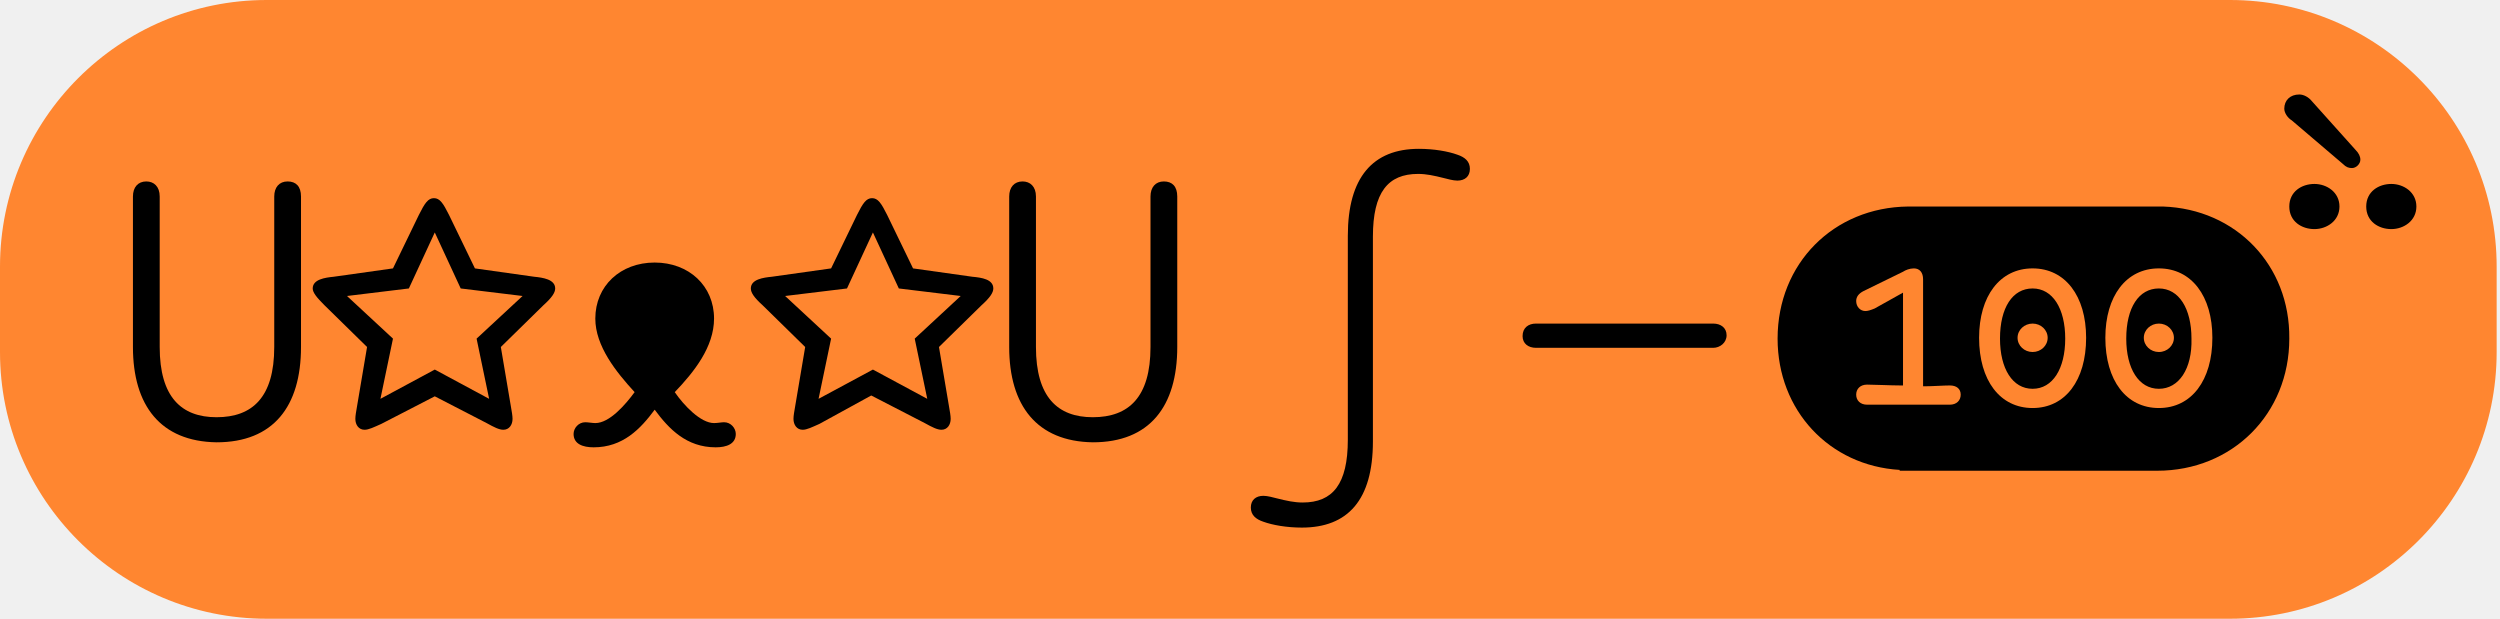
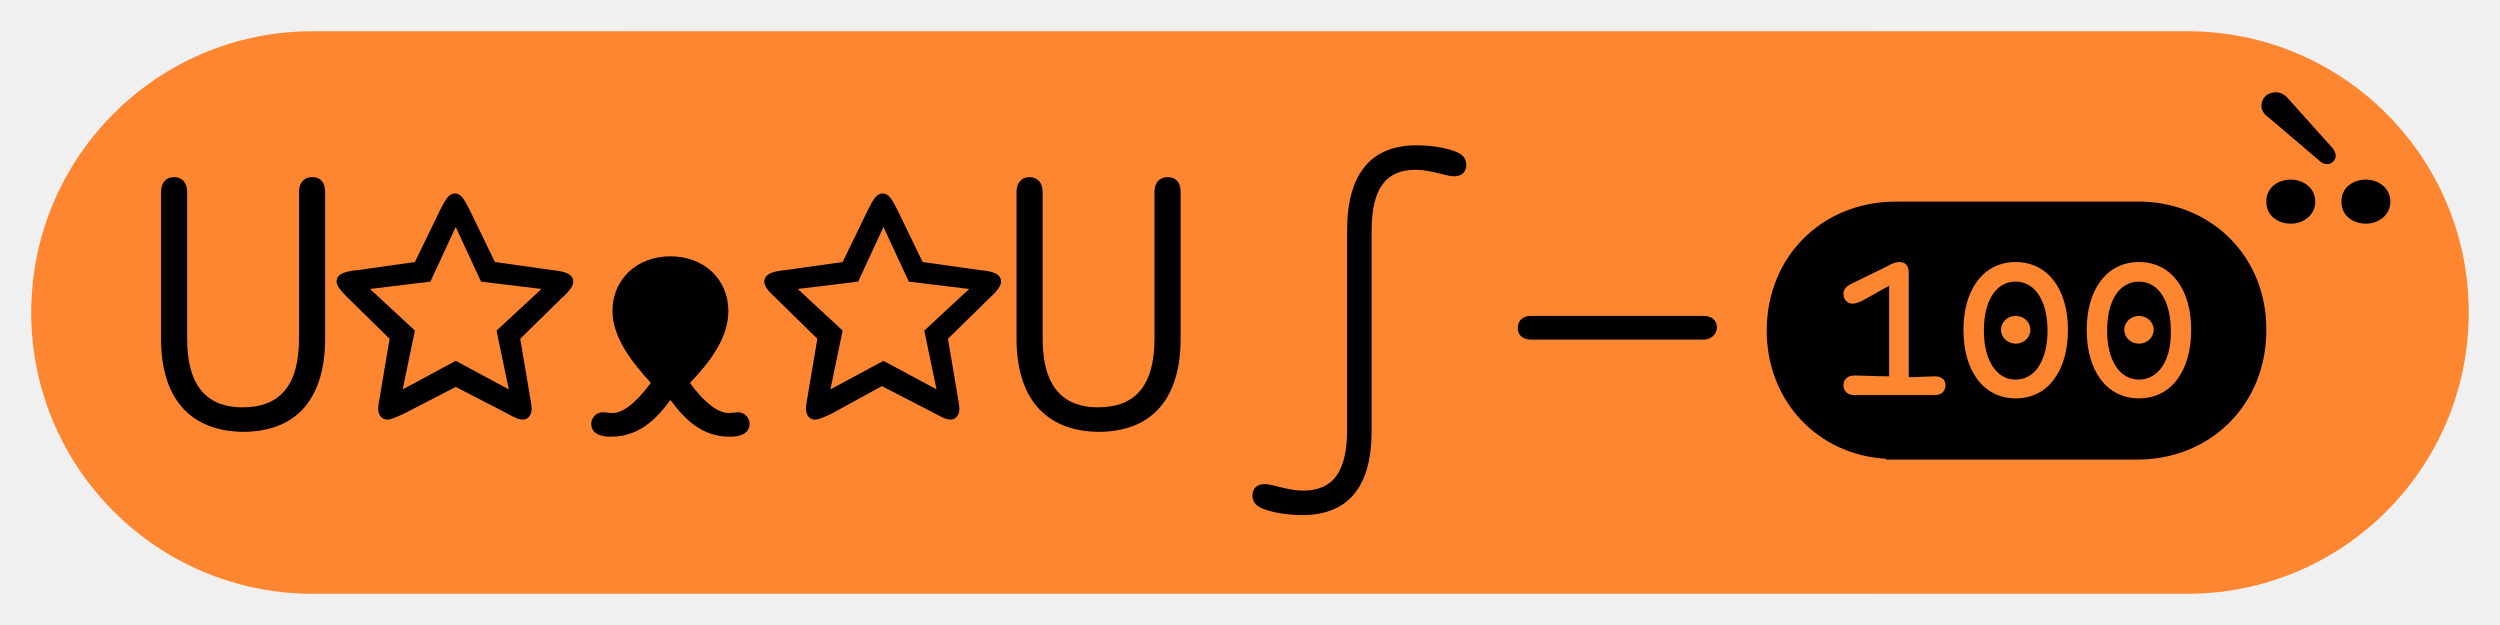
- <svg xmlns="http://www.w3.org/2000/svg" width="299" height="74" viewBox="0 0 299 74" fill="none">
-   <g clip-path="url(#clip0_1874_1476)">
-     <path d="M266.7 0C284.3 0 298.6 14.3 298.6 31.9V42.1C298.6 59.7 284.3 74 266.7 74H31.9C14.3 74 0 59.7 0 42.1V31.9C0 14.3 14.3 0 31.9 0H266.7Z" fill="#FF8630" />
-     <path d="M15.9 41.5V23.5C15.9 22.4 16.5 21.7 17.5 21.7C18.4 21.7 19.1 22.3 19.1 23.5V41.5C19.1 47.5 21.7 49.9 25.9 49.9C30.2 49.9 32.8 47.5 32.8 41.5V23.5C32.8 22.4 33.4 21.7 34.4 21.7C35.4 21.7 36 22.3 36 23.5V41.5C36 48.6 32.7 52.9 25.9 52.9C19.2 52.8 15.9 48.5 15.9 41.5Z" fill="black" />
-     <path d="M43.6 51.4C42.9 51.4 42.5 50.8 42.5 50.1C42.5 49.7 42.6 49.2 42.7 48.6L43.9 41.5L38.8 36.5C37.9 35.6 37.4 35 37.4 34.5C37.4 33.4 38.9 33.2 39.9 33.1L47 32.1L50.1 25.7C50.8 24.3 51.2 23.7 51.9 23.7C52.6 23.7 53 24.3 53.7 25.7L56.8 32.1L63.9 33.1C64.9 33.2 66.4 33.4 66.4 34.5C66.4 35 66 35.6 65 36.5L59.9 41.5L61.1 48.6C61.2 49.2 61.3 49.7 61.3 50.1C61.3 50.8 60.9 51.4 60.2 51.4C59.7 51.4 59.1 51.1 58.2 50.6L52 47.4L45.6 50.7C44.7 51.1 44.1 51.4 43.6 51.4ZM57 40.5L62.5 35.4L55.1 34.5L52 27.8L48.9 34.5L41.5 35.4L47 40.5L45.5 47.7L52 44.2L58.5 47.7L57 40.5Z" fill="black" />
-     <path d="M68.6 51.9C68.6 51.2 69.2 50.5 70 50.5C70.3 50.5 70.9 50.6 71.2 50.6C72.9 50.6 74.8 48.4 75.9 46.9C73.7 44.5 71.2 41.4 71.2 38.1C71.2 34.2 74.2 31.4 78.3 31.4C82.4 31.4 85.4 34.2 85.4 38.1C85.4 41.5 83 44.5 80.7 46.9C81.8 48.5 83.8 50.6 85.4 50.6C85.8 50.6 86.3 50.5 86.6 50.5C87.4 50.5 88 51.2 88 51.9C88 53.1 86.9 53.5 85.6 53.5C82.1 53.5 80 51.3 78.3 49C76.6 51.3 74.5 53.5 71 53.5C69.7 53.5 68.6 53.1 68.6 51.9Z" fill="black" />
-     <path d="M96 51.4C95.3 51.4 94.9 50.8 94.9 50.1C94.9 49.7 95 49.2 95.1 48.6L96.3 41.5L91.2 36.5C90.2 35.6 89.8 35 89.8 34.5C89.8 33.4 91.3 33.2 92.3 33.1L99.4 32.1L102.5 25.7C103.2 24.3 103.6 23.7 104.3 23.7C105 23.7 105.4 24.3 106.1 25.7L109.2 32.1L116.3 33.1C117.4 33.2 118.8 33.4 118.8 34.5C118.8 35 118.4 35.6 117.4 36.5L112.3 41.5L113.5 48.6C113.6 49.2 113.7 49.7 113.7 50.1C113.7 50.8 113.3 51.4 112.6 51.4C112.1 51.4 111.5 51.1 110.6 50.6L104.2 47.3L98 50.7C97.1 51.1 96.5 51.4 96 51.4ZM109.4 40.5L114.9 35.4L107.5 34.5L104.4 27.8L101.3 34.5L93.9 35.4L99.4 40.5L97.9 47.7L104.4 44.2L110.9 47.7L109.4 40.5Z" fill="black" />
-     <path d="M120.7 41.5V23.5C120.7 22.4 121.3 21.7 122.3 21.7C123.2 21.7 123.9 22.3 123.9 23.5V41.5C123.9 47.5 126.5 49.9 130.7 49.9C135 49.9 137.6 47.5 137.6 41.5V23.5C137.6 22.4 138.2 21.7 139.2 21.7C140.2 21.7 140.8 22.3 140.8 23.5V41.5C140.8 48.6 137.5 52.9 130.7 52.9C124 52.8 120.7 48.5 120.7 41.5Z" fill="black" />
-     <path d="M169.7 17.8C171.5 17.8 173.2 18.1 174.3 18.5C175.2 18.8 175.8 19.3 175.8 20.2C175.8 21.1 175.2 21.6 174.3 21.6C173.8 21.6 173.1 21.4 172.7 21.3C171.5 21 170.6 20.8 169.6 20.8C166 20.8 164.2 23 164.2 28.3V52.8C164.2 59.8 161.2 63.1 155.7 63.1C153.9 63.1 152.2 62.8 151.1 62.4C150.2 62.1 149.6 61.6 149.6 60.7C149.6 59.8 150.2 59.3 151.1 59.3C151.6 59.3 152.3 59.5 152.7 59.6C153.9 59.9 154.8 60.1 155.8 60.1C159.4 60.1 161.2 57.9 161.2 52.6V28.2C161.2 21.2 164.2 17.8 169.7 17.8Z" fill="black" />
-     <path d="M182.1 40.2C182.1 39.2 182.8 38.7 183.7 38.7H204.9C205.8 38.7 206.5 39.2 206.5 40.1C206.5 41 205.7 41.6 204.9 41.6H183.7C182.8 41.6 182.1 41.1 182.1 40.2Z" fill="black" />
-     <path d="M273.2 13C273.2 12 273.9 11.3 275 11.3C275.5 11.3 276.1 11.6 276.5 12.1L281.7 17.9C282.1 18.3 282.3 18.7 282.3 19.1C282.3 19.6 281.8 20.1 281.3 20.1C280.9 20.1 280.6 20 280.2 19.6L274.1 14.4C273.6 14.1 273.2 13.5 273.2 13ZM273.8 24.7C273.8 22.9 275.3 22 276.8 22C278.3 22 279.8 23 279.8 24.7C279.8 26.4 278.3 27.4 276.8 27.4C275.3 27.4 273.8 26.5 273.8 24.7ZM283 24.7C283 22.9 284.5 22 286 22C287.5 22 289 23 289 24.7C289 26.4 287.5 27.4 286 27.4C284.5 27.4 283 26.5 283 24.7Z" fill="black" />
-     <path fill-rule="evenodd" clip-rule="evenodd" d="M258.7 24.7H228.2C219.3 24.8 212.6 31.5 212.6 40.5C212.6 49.1 218.8 55.7 227.2 56.2V56.3H258C267 56.3 273.8 49.5 273.8 40.5C273.9 31.7 267.4 25 258.7 24.7Z" fill="black" />
-     <path d="M233.2 46.1C232.5 46.1 231.1 46.2 230.2 46.2H230V33.4C230 32.6 229.6 32.1 228.9 32.1C228.4 32.1 227.9 32.3 227.6 32.5L222.9 34.8C222.3 35.1 222 35.5 222 36C222 36.7 222.5 37.2 223.1 37.2C223.4 37.2 223.7 37.1 224.2 36.9L227.6 35V46.1H227.3C226.1 46.1 224.2 46 223.3 46C222.5 46 222 46.5 222 47.2C222 47.9 222.5 48.4 223.3 48.4H233.2C234 48.4 234.5 47.9 234.5 47.2C234.5 46.5 234 46.1 233.2 46.1Z" fill="#FF8630" />
-     <path d="M243.1 42.1C244.094 42.1 244.9 41.339 244.9 40.4C244.9 39.461 244.094 38.7 243.1 38.7C242.106 38.7 241.3 39.461 241.3 40.4C241.3 41.339 242.106 42.1 243.1 42.1Z" fill="#FF8630" />
-     <path d="M243.1 32.1C239.2 32.1 236.7 35.4 236.7 40.4C236.7 45.5 239.2 48.8 243.1 48.8C247 48.8 249.5 45.5 249.5 40.4C249.5 35.4 247 32.1 243.1 32.1ZM243.1 46.5C240.7 46.5 239.2 44.1 239.2 40.5C239.2 36.8 240.7 34.5 243.1 34.5C245.5 34.5 247 36.9 247 40.5C247 44.1 245.5 46.5 243.1 46.5Z" fill="#FF8630" />
-     <path d="M258.2 32.1C254.3 32.1 251.8 35.4 251.8 40.4C251.8 45.5 254.3 48.8 258.2 48.8C262.1 48.8 264.6 45.5 264.6 40.4C264.6 35.4 262.1 32.1 258.2 32.1ZM258.2 46.5C255.8 46.5 254.3 44.1 254.3 40.5C254.3 36.8 255.8 34.5 258.2 34.5C260.6 34.5 262.1 36.9 262.1 40.5C262.2 44.1 260.6 46.5 258.2 46.5Z" fill="#FF8630" />
-     <path d="M258.2 42.1C259.194 42.1 260 41.339 260 40.4C260 39.461 259.194 38.7 258.2 38.7C257.206 38.7 256.4 39.461 256.4 40.4C256.4 41.339 257.206 42.1 258.2 42.1Z" fill="#FF8630" />
+ <svg xmlns="http://www.w3.org/2000/svg" width="80" height="20" viewBox="0 0 80 20" fill="none">
+   <path d="M10 19C5.029 19 1 14.971 1 10V10C1 5.029 5.029 1 10 1L20 1L20 19L10 19Z" fill="#FF8630" />
+   <path d="M70 1C74.971 1 79 5.029 79 10V10C79 14.971 74.971 19 70 19L60 19L60 1L70 1Z" fill="#FF8630" />
+   <g clip-path="url(#clip0_2232_960)">
+     <rect x="40" y="1" width="18" height="20" transform="rotate(90 40 1)" fill="#FF8630" />
+   </g>
+   <g clip-path="url(#clip1_2232_960)">
+     <rect x="60" y="1" width="18" height="20" transform="rotate(90 60 1)" fill="#FF8630" />
+   </g>
+   <g clip-path="url(#clip2_2232_960)">
+     <path d="M5.153 10.841V6.139C5.153 5.851 5.31 5.668 5.571 5.668C5.806 5.668 5.989 5.825 5.989 6.139V10.841C5.989 12.408 6.668 13.035 7.766 13.035C8.889 13.035 9.568 12.408 9.568 10.841V6.139C9.568 5.851 9.725 5.668 9.986 5.668C10.247 5.668 10.404 5.825 10.404 6.139V10.841C10.404 12.695 9.542 13.819 7.766 13.819C6.015 13.792 5.153 12.669 5.153 10.841Z" fill="black" />
+     <path d="M12.389 13.427C12.206 13.427 12.102 13.27 12.102 13.087C12.102 12.983 12.128 12.852 12.154 12.695L12.467 10.841L11.135 9.535C10.9 9.299 10.77 9.143 10.77 9.012C10.77 8.725 11.161 8.672 11.423 8.646L13.277 8.385L14.087 6.713C14.27 6.348 14.374 6.191 14.557 6.191C14.74 6.191 14.845 6.348 15.027 6.713L15.837 8.385L17.692 8.646C17.953 8.672 18.345 8.725 18.345 9.012C18.345 9.143 18.241 9.299 17.979 9.535L16.647 10.841L16.96 12.695C16.987 12.852 17.013 12.983 17.013 13.087C17.013 13.27 16.908 13.427 16.725 13.427C16.595 13.427 16.438 13.348 16.203 13.218L14.583 12.382L12.912 13.244C12.677 13.348 12.52 13.427 12.389 13.427ZM15.889 10.579L17.326 9.247L15.393 9.012L14.583 7.262L13.774 9.012L11.841 9.247L13.277 10.579L12.886 12.46L14.583 11.546L16.281 12.46L15.889 10.579Z" fill="black" />
+     <path d="M18.92 13.557C18.92 13.374 19.076 13.192 19.285 13.192C19.364 13.192 19.52 13.218 19.599 13.218C20.043 13.218 20.539 12.643 20.826 12.251C20.252 11.624 19.599 10.815 19.599 9.952C19.599 8.934 20.382 8.202 21.453 8.202C22.524 8.202 23.308 8.934 23.308 9.952C23.308 10.841 22.681 11.624 22.08 12.251C22.368 12.669 22.89 13.218 23.308 13.218C23.413 13.218 23.543 13.192 23.622 13.192C23.831 13.192 23.987 13.374 23.987 13.557C23.987 13.871 23.7 13.975 23.36 13.975C22.446 13.975 21.898 13.4 21.453 12.8C21.009 13.4 20.461 13.975 19.547 13.975C19.207 13.975 18.92 13.871 18.92 13.557Z" fill="black" />
+     <path d="M26.077 13.427C25.894 13.427 25.79 13.27 25.79 13.087C25.79 12.983 25.816 12.852 25.842 12.695L26.155 10.841L24.823 9.535C24.562 9.299 24.457 9.143 24.457 9.012C24.457 8.725 24.849 8.672 25.11 8.646L26.965 8.385L27.775 6.713C27.958 6.348 28.062 6.191 28.245 6.191C28.428 6.191 28.532 6.348 28.715 6.713L29.525 8.385L31.38 8.646C31.667 8.672 32.033 8.725 32.033 9.012C32.033 9.143 31.928 9.299 31.667 9.535L30.335 10.841L30.648 12.695C30.674 12.852 30.701 12.983 30.701 13.087C30.701 13.27 30.596 13.427 30.413 13.427C30.283 13.427 30.126 13.348 29.891 13.218L28.219 12.356L26.599 13.244C26.364 13.348 26.208 13.427 26.077 13.427ZM29.577 10.579L31.014 9.247L29.081 9.012L28.271 7.262L27.462 9.012L25.529 9.247L26.965 10.579L26.573 12.46L28.271 11.546L29.969 12.46L29.577 10.579Z" fill="black" />
+     <path d="M32.529 10.841V6.139C32.529 5.851 32.686 5.668 32.947 5.668C33.182 5.668 33.365 5.825 33.365 6.139V10.841C33.365 12.408 34.044 13.035 35.141 13.035C36.265 13.035 36.944 12.408 36.944 10.841V6.139C36.944 5.851 37.1 5.668 37.362 5.668C37.623 5.668 37.78 5.825 37.78 6.139V10.841C37.78 12.695 36.918 13.819 35.141 13.819C33.391 13.792 32.529 12.669 32.529 10.841Z" fill="black" />
+     <path d="M45.329 4.65C45.799 4.65 46.243 4.728 46.531 4.833C46.766 4.911 46.922 5.041 46.922 5.277C46.922 5.512 46.766 5.642 46.531 5.642C46.4 5.642 46.217 5.59 46.112 5.564C45.799 5.486 45.564 5.433 45.303 5.433C44.362 5.433 43.892 6.008 43.892 7.392V13.792C43.892 15.621 43.108 16.483 41.672 16.483C41.202 16.483 40.758 16.404 40.47 16.3C40.235 16.222 40.078 16.091 40.078 15.856C40.078 15.621 40.235 15.49 40.47 15.49C40.601 15.49 40.784 15.543 40.888 15.569C41.202 15.647 41.437 15.699 41.698 15.699C42.638 15.699 43.108 15.124 43.108 13.74V7.366C43.108 5.538 43.892 4.65 45.329 4.65Z" fill="black" />
+     <path d="M48.568 10.501C48.568 10.24 48.751 10.109 48.986 10.109H54.524C54.759 10.109 54.942 10.24 54.942 10.475C54.942 10.71 54.733 10.867 54.524 10.867H48.986C48.751 10.867 48.568 10.736 48.568 10.501Z" fill="black" />
+     <path d="M72.365 3.396C72.365 3.135 72.548 2.952 72.835 2.952C72.966 2.952 73.123 3.03 73.227 3.161L74.585 4.676C74.69 4.78 74.742 4.885 74.742 4.989C74.742 5.12 74.612 5.251 74.481 5.251C74.376 5.251 74.298 5.224 74.194 5.12L72.6 3.762C72.469 3.683 72.365 3.526 72.365 3.396ZM72.522 6.452C72.522 5.982 72.914 5.747 73.305 5.747C73.697 5.747 74.089 6.008 74.089 6.452C74.089 6.896 73.697 7.157 73.305 7.157C72.914 7.157 72.522 6.922 72.522 6.452ZM74.925 6.452C74.925 5.982 75.317 5.747 75.709 5.747C76.1 5.747 76.492 6.008 76.492 6.452C76.492 6.896 76.1 7.157 75.709 7.157C75.317 7.157 74.925 6.922 74.925 6.452Z" fill="black" />
+     <path fill-rule="evenodd" clip-rule="evenodd" d="M68.577 6.452H60.61C58.285 6.478 56.535 8.228 56.535 10.579C56.535 12.826 58.155 14.55 60.349 14.681V14.707H68.394C70.746 14.707 72.522 12.93 72.522 10.579C72.548 8.281 70.85 6.531 68.577 6.452Z" fill="black" />
+     <path d="M61.916 12.042C61.733 12.042 61.368 12.068 61.133 12.068H61.08V8.725C61.08 8.516 60.976 8.385 60.793 8.385C60.662 8.385 60.532 8.437 60.453 8.49L59.226 9.09C59.069 9.169 58.991 9.273 58.991 9.404C58.991 9.587 59.121 9.717 59.278 9.717C59.356 9.717 59.435 9.691 59.565 9.639L60.453 9.143V12.042H60.375C60.062 12.042 59.565 12.016 59.33 12.016C59.121 12.016 58.991 12.147 58.991 12.329C58.991 12.512 59.121 12.643 59.33 12.643H61.916C62.125 12.643 62.256 12.512 62.256 12.329C62.256 12.147 62.125 12.042 61.916 12.042Z" fill="#FF8630" />
+     <path d="M64.502 10.997C64.762 10.997 64.972 10.799 64.972 10.553C64.972 10.308 64.762 10.109 64.502 10.109C64.243 10.109 64.032 10.308 64.032 10.553C64.032 10.799 64.243 10.997 64.502 10.997Z" fill="#FF8630" />
+     <path d="M64.502 8.385C63.484 8.385 62.831 9.247 62.831 10.553C62.831 11.886 63.484 12.748 64.502 12.748C65.521 12.748 66.174 11.886 66.174 10.553C66.174 9.247 65.521 8.385 64.502 8.385ZM64.502 12.147C63.875 12.147 63.484 11.52 63.484 10.579C63.484 9.613 63.875 9.012 64.502 9.012C65.129 9.012 65.521 9.639 65.521 10.579C65.521 11.52 65.129 12.147 64.502 12.147Z" fill="#FF8630" />
+     <path d="M68.447 8.385C67.428 8.385 66.775 9.247 66.775 10.553C66.775 11.886 67.428 12.748 68.447 12.748C69.466 12.748 70.118 11.886 70.118 10.553C70.118 9.247 69.466 8.385 68.447 8.385ZM68.447 12.147C67.82 12.147 67.428 11.52 67.428 10.579C67.428 9.613 67.82 9.012 68.447 9.012C69.074 9.012 69.466 9.639 69.466 10.579C69.492 11.52 69.074 12.147 68.447 12.147Z" fill="#FF8630" />
+     <path d="M68.447 10.997C68.706 10.997 68.917 10.799 68.917 10.553C68.917 10.308 68.706 10.109 68.447 10.109C68.187 10.109 67.977 10.308 67.977 10.553C67.977 10.799 68.187 10.997 68.447 10.997Z" fill="#FF8630" />
  </g>
  <defs>
-     <clipPath id="clip0_1874_1476">
-       <rect width="298.6" height="74" fill="white" />
+     <clipPath id="clip0_2232_960">
+       <rect width="20" height="20" fill="white" transform="translate(40) rotate(90)" />
+     </clipPath>
+     <clipPath id="clip1_2232_960">
+       <rect width="20" height="20" fill="white" transform="translate(60) rotate(90)" />
+     </clipPath>
+     <clipPath id="clip2_2232_960">
+       <rect width="78" height="19.33" fill="white" transform="translate(1)" />
    </clipPath>
  </defs>
</svg>
